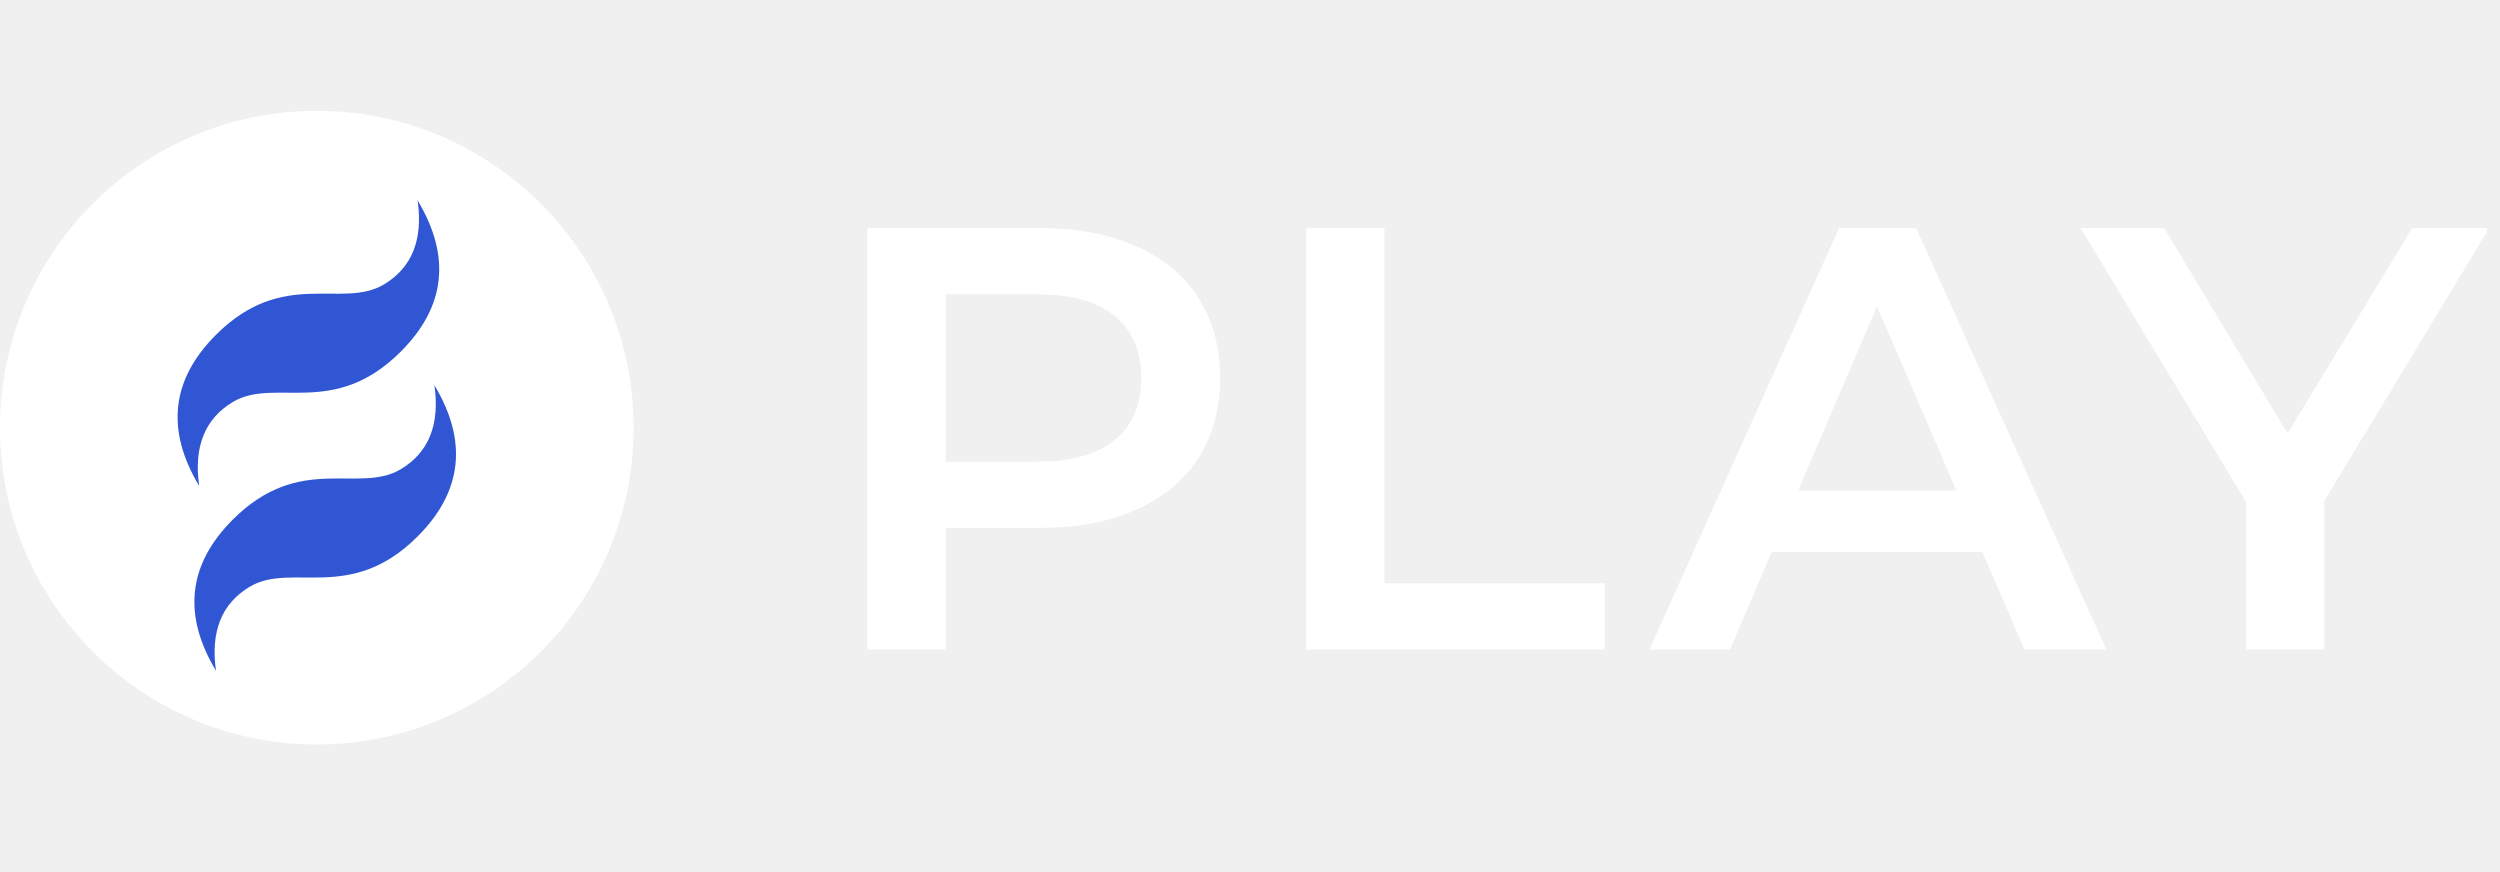
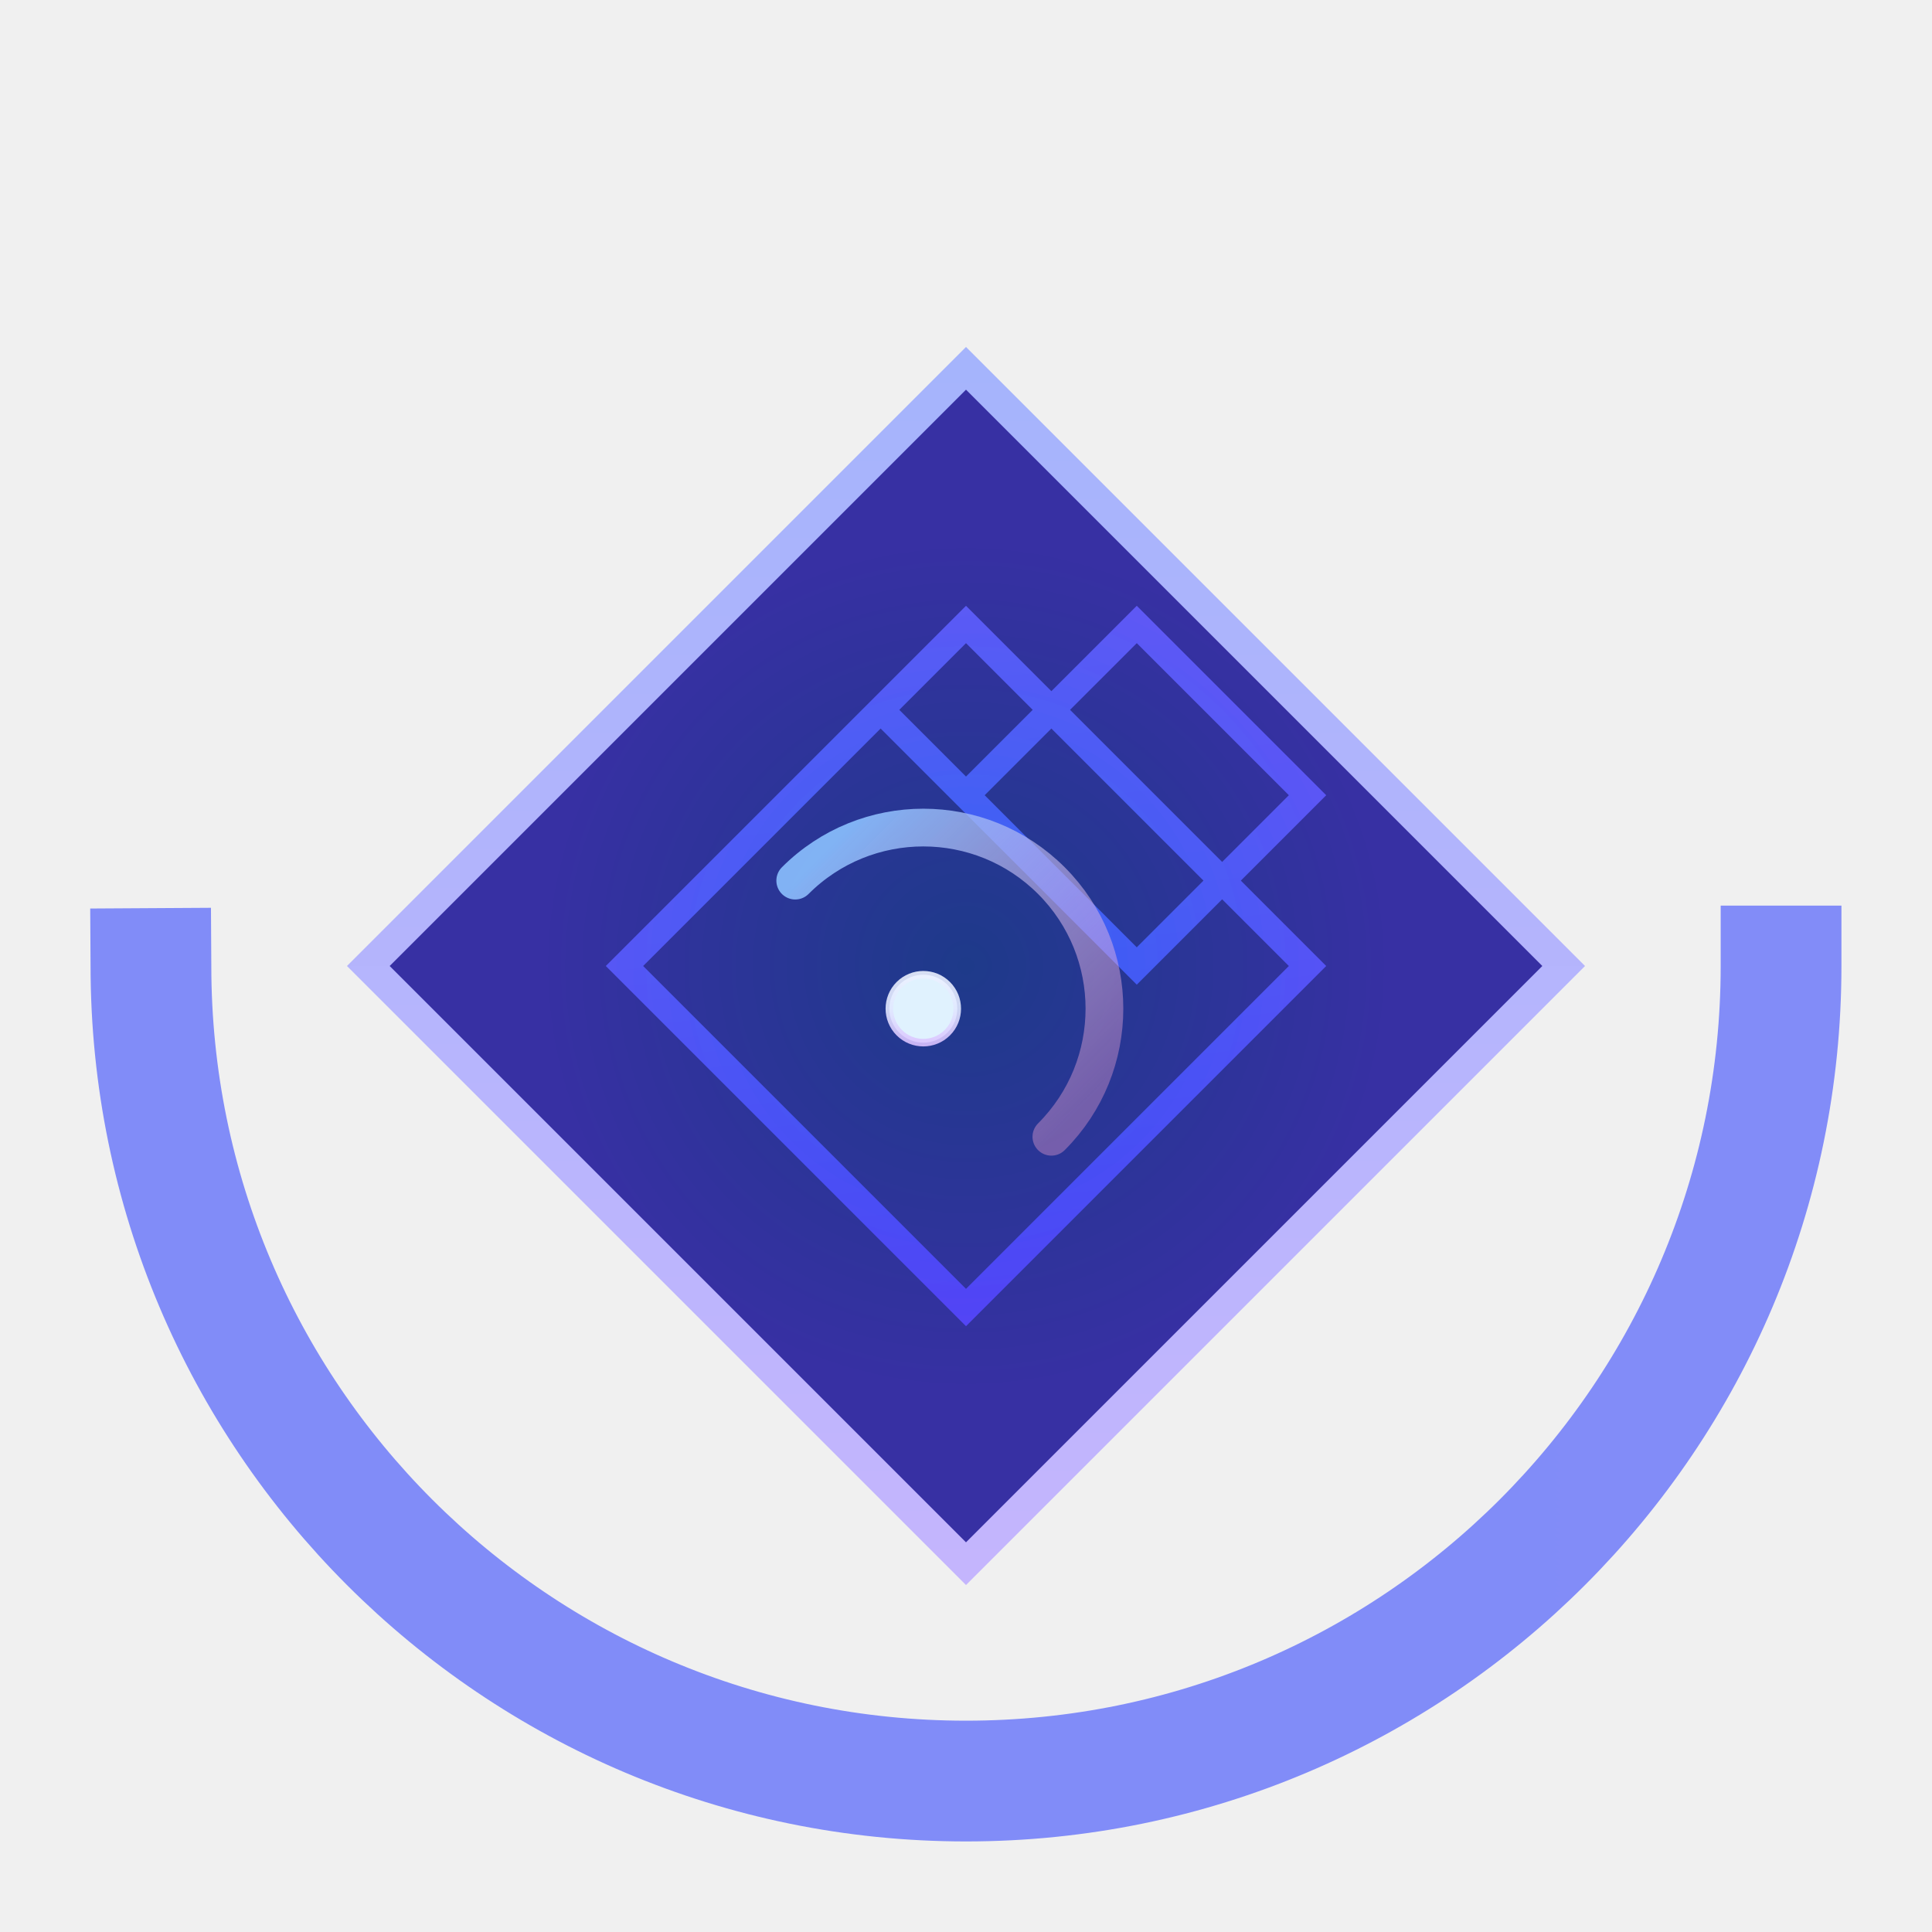
- <svg xmlns="http://www.w3.org/2000/svg" width="132" height="46" viewBox="0 0 132 46" fill="none">
-   <g clip-path="url(#clip0_2005_10874)">
-     <path d="M54.952 12.044C56.88 12.044 58.554 12.362 59.973 12.997C61.414 13.633 62.516 14.544 63.279 15.731C64.041 16.917 64.423 18.326 64.423 19.958C64.423 21.568 64.041 22.977 63.279 24.185C62.516 25.371 61.414 26.282 59.973 26.918C58.554 27.553 56.88 27.871 54.952 27.871H49.93V34.291H45.799V12.044H54.952ZM54.761 24.375C56.562 24.375 57.929 23.994 58.861 23.231C59.793 22.468 60.259 21.377 60.259 19.958C60.259 18.538 59.793 17.447 58.861 16.684C57.929 15.921 56.562 15.54 54.761 15.54H49.93V24.375H54.761ZM68.967 12.044H73.099V30.795H84.731V34.291H68.967V12.044ZM104.668 29.143H93.544L91.351 34.291H87.092L97.103 12.044H101.172L111.215 34.291H106.892L104.668 29.143ZM103.301 25.901L99.106 16.176L94.942 25.901H103.301ZM122.726 26.441V34.291H118.594V26.505L109.854 12.044H114.272L120.787 22.881L127.366 12.044H131.434L122.726 26.441Z" fill="white" />
-     <path d="M16.727 39.309C25.965 39.309 33.455 31.82 33.455 22.582C33.455 13.344 25.965 5.854 16.727 5.854C7.489 5.854 0 13.344 0 22.582C0 31.82 7.489 39.309 16.727 39.309Z" fill="white" />
-     <path fill-rule="evenodd" clip-rule="evenodd" d="M10.518 25.661C8.743 22.704 9.039 20.043 11.405 17.677C14.953 14.129 18.058 16.347 20.276 15.016C21.754 14.129 22.346 12.651 22.05 10.581C23.824 13.537 23.528 16.199 21.163 18.564C17.614 22.113 14.509 19.895 12.292 21.226C10.813 22.113 10.222 23.591 10.518 25.661ZM11.405 35.419C9.63 32.462 9.926 29.801 12.292 27.435C15.84 23.887 18.945 26.105 21.163 24.774C22.641 23.887 23.233 22.409 22.937 20.339C24.711 23.296 24.415 25.957 22.05 28.323C18.501 31.871 15.396 29.653 13.179 30.984C11.7 31.871 11.109 33.349 11.405 35.419Z" fill="#3056D3" />
+ <svg xmlns="http://www.w3.org/2000/svg" width="300" height="300" viewBox="0 0 256 256" fill="none">
+   <g transform="translate(128 128)">
+     <circle r="108" stroke="url(#halo)" stroke-width="16" stroke-linecap="square" stroke-dasharray="678 678" stroke-dashoffset="339" />
+     <g transform="rotate(45)">
+       <path d="M-56-56h112v112H-56z" fill="url(#base)" stroke="url(#edge)" stroke-width="4" />
+       <g stroke="url(#neon_white)" stroke-opacity="0.9">
+         <path d="M-32-32h64v64H-32zm16-16h32v32h-32zm-16 16h16v16h-16z" stroke-width="3.5" style="mix-blend-mode: overlay" />
+         <g transform="translate(0 8)">
+           <circle cx="0" cy="0" r="4.5" fill="#E0F2FE" />
+           <path d="M-24 0a24 24 0 0 1 48 0" stroke="url(#pulse_light)" stroke-width="5" stroke-linecap="round" />
+         </g>
+       </g>
+     </g>
  </g>
  <defs>
-     <clipPath id="clip0_2005_10874">
-       <rect width="131.309" height="46" fill="white" />
-     </clipPath>
+     <linearGradient id="neon_white" x1="0" y1="0" x2="1" y2="1">
+       <stop offset="0%" stop-color="#F0F4FF" />
+       <stop offset="50%" stop-color="#E0E7FF" />
+       <stop offset="100%" stop-color="#D8B4FE" />
+     </linearGradient>
+     <linearGradient id="pulse_light" x1="0" y1="0" x2="1" y2="0">
+       <stop offset="0%" stop-color="#8BC0FF" />
+       <stop offset="100%" stop-color="#F9A8D4" stop-opacity="0.4" />
+     </linearGradient>
+     <linearGradient id="halo" x1="-108" y1="0" x2="108" y2="0">
+       <stop stop-color="#60A5FA" />
+       <stop offset=".5" stop-color="#818CF8" />
+       <stop offset="1" stop-color="#C084FC" />
+     </linearGradient>
+     <radialGradient id="base" cx="50%" cy="50%" r="50%">
+       <stop offset="0%" stop-color="#1E3A8A" />
+       <stop offset="100%" stop-color="#3730A3" />
+     </radialGradient>
+     <linearGradient id="edge" x1="0" y1="0" x2="1" y2="1">
+       <stop offset="0%" stop-color="#A5B4FC" />
+       <stop offset="100%" stop-color="#C4B5FD" />
+     </linearGradient>
+     <filter id="core_glow">
+       <feDropShadow dx="0" dy="0" stdDeviation="4" flood-color="#3B82F6" />
+     </filter>
  </defs>
</svg>
